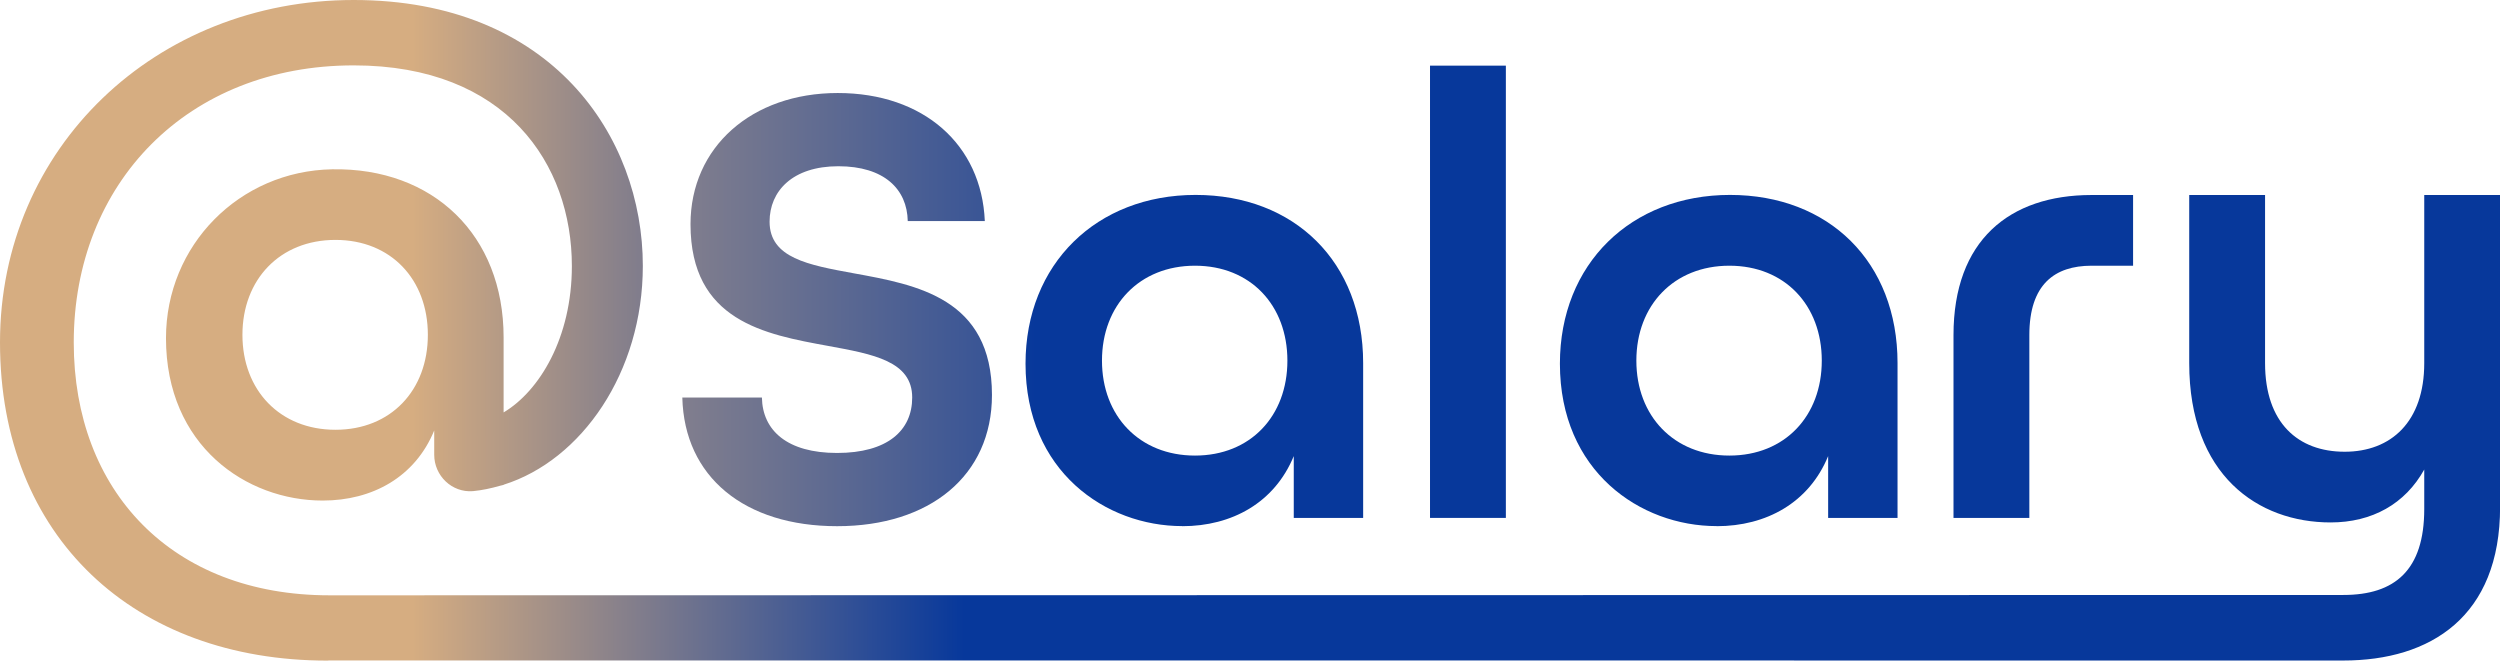
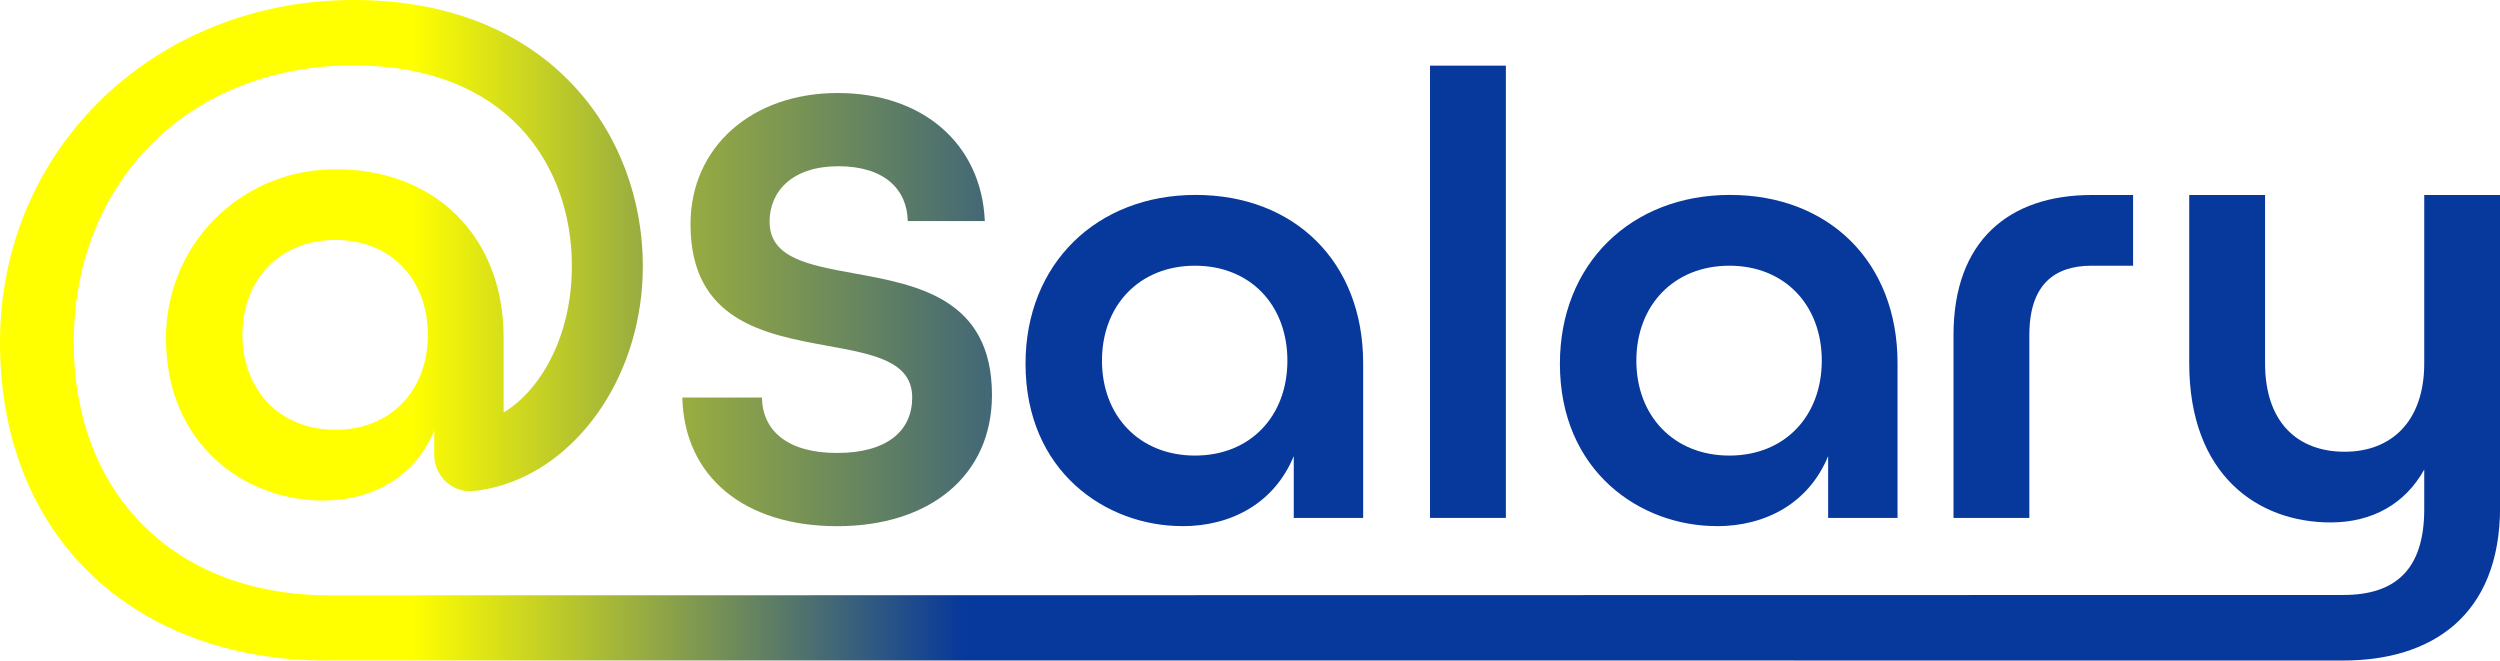
- <svg xmlns="http://www.w3.org/2000/svg" xmlns:xlink="http://www.w3.org/1999/xlink" id="Layer_2" data-name="Layer 2" viewBox="0 0 286.78 75.78">
+ <svg xmlns="http://www.w3.org/2000/svg" xmlns:xlink="http://www.w3.org/1999/xlink" data-name="Layer 2" viewBox="0 0 286.78 75.78">
  <defs>
-     <style>
-       .cls-1 {
-         fill: url(#linear-gradient-5);
-       }
- 
-       .cls-2 {
-         fill: url(#linear-gradient-6);
-       }
- 
-       .cls-3 {
-         fill: url(#linear-gradient-4);
-       }
- 
-       .cls-4 {
-         fill: url(#linear-gradient-3);
-       }
- 
-       .cls-5 {
-         fill: url(#linear-gradient-2);
-       }
- 
-       .cls-6 {
-         fill: url(#linear-gradient);
-       }
-     </style>
-     <linearGradient id="linear-gradient" x1="37.24" y1="35.52" x2="137.29" y2="35.52" gradientUnits="userSpaceOnUse">
-       <stop offset="0" stop-color="#d6af84" />
+     <linearGradient id="prefix__a" x1="37.24" y1="35.52" x2="137.29" y2="35.52" gradientUnits="userSpaceOnUse">
+       <stop offset="0" stop-color="yellow" />
      <stop offset="1" stop-color="#07389b" />
    </linearGradient>
-     <linearGradient id="linear-gradient-2" x1="18.77" y1="41.36" x2="118.82" y2="41.36" xlink:href="#linear-gradient" />
-     <linearGradient id="linear-gradient-3" x1="18.77" y1="33.47" x2="118.82" y2="33.47" xlink:href="#linear-gradient" />
-     <linearGradient id="linear-gradient-4" x1="18.77" y1="41.36" x2="118.82" y2="41.36" xlink:href="#linear-gradient" />
-     <linearGradient id="linear-gradient-5" x1="18.77" y1="40.89" x2="118.82" y2="40.89" xlink:href="#linear-gradient" />
-     <linearGradient id="linear-gradient-6" x1="47.28" y1="37.89" x2="110.58" y2="37.89" gradientUnits="userSpaceOnUse">
-       <stop offset="0" stop-color="#d6ad81" />
+     <linearGradient id="prefix__b" x1="18.77" y1="41.36" x2="118.82" y2="41.36" xlink:href="#prefix__a" />
+     <linearGradient id="prefix__c" x1="18.77" y1="33.47" x2="118.82" y2="33.47" xlink:href="#prefix__a" />
+     <linearGradient id="prefix__d" x1="18.77" y1="41.36" x2="118.82" y2="41.36" xlink:href="#prefix__a" />
+     <linearGradient id="prefix__e" x1="18.77" y1="40.89" x2="118.82" y2="40.89" xlink:href="#prefix__a" />
+     <linearGradient id="prefix__f" x1="47.28" y1="37.89" x2="110.58" y2="37.89" gradientUnits="userSpaceOnUse">
+       <stop offset="0" stop-color="yellow" />
      <stop offset="1" stop-color="#07389b" />
    </linearGradient>
  </defs>
-   <g id="Layer_1-2" data-name="Layer 1">
-     <g>
-       <path class="cls-6" d="M96.02,51.96c-5.7,0-8.55-2.56-8.62-6.36h-9.13c.22,9.13,7.16,14.76,17.76,14.76s17.76-5.77,17.76-15.05c0-11.11-8.62-12.64-15.86-13.96-5.19-.95-9.65-1.75-9.65-5.92,0-3.51,2.63-6.36,7.89-6.36s7.89,2.63,7.96,6.29h8.84c-.37-8.77-7.02-14.69-16.88-14.69s-16.88,6.21-16.88,15.05c0,11.11,8.55,12.64,15.78,13.96,5.19.95,9.65,1.75,9.65,5.92,0,3.8-2.85,6.36-8.62,6.36Z" />
-       <path class="cls-5" d="M135.62,60.36c5.7,0,10.59-2.7,12.79-8.04v7.09h7.96v-17.76c0-11.62-7.89-19.29-19.22-19.29s-19.51,7.89-19.51,19.36c0,12.35,9.21,18.63,17.98,18.63ZM137.08,30.48c6.36,0,10.6,4.53,10.6,10.89s-4.24,10.89-10.6,10.89-10.67-4.53-10.67-10.89,4.31-10.89,10.67-10.89Z" />
-       <rect class="cls-4" x="164.04" y="7.53" width="8.7" height="51.88" />
-       <path class="cls-3" d="M196.92,60.36c5.7,0,10.6-2.7,12.79-8.04v7.09h7.96v-17.76c0-11.62-7.89-19.29-19.22-19.29s-19.51,7.89-19.51,19.36c0,12.35,9.21,18.63,17.98,18.63ZM198.38,30.48c6.36,0,10.6,4.53,10.6,10.89s-4.24,10.89-10.6,10.89-10.67-4.53-10.67-10.89,4.31-10.89,10.67-10.89Z" />
-       <path class="cls-1" d="M232.79,38.44c0-5.83,2.91-7.95,7.12-7.96h4.78v-8.11h-4.78c-9.41.01-15.82,5.2-15.82,16.07v20.97h8.7v-20.97Z" />
-       <path class="cls-2" d="M278.09,22.37v19.29c0,6.72-3.8,10.16-9.13,10.16s-9.13-3.29-9.13-10.16v-19.29h-8.7v19.29c0,12.86,7.89,18.27,16.22,18.27,4.75,0,8.55-2.12,10.74-6.07v4.53c0,7.01-3.36,9.86-9.28,9.86l-231.02.04h0c-18.09,0-29.33-11.98-29.33-29,0-18.29,13.06-31.79,32.11-31.79,17.54,0,25.03,11.35,25.03,23.02,0,8.24-3.73,14.35-7.83,16.79v-8.6c0-11.77-8.1-19.49-19.66-19.29-10.66.19-19.07,8.71-19.07,19.37,0,12.34,9.21,18.63,17.98,18.63,5.7,0,10.6-2.7,12.79-8.04v2.79c0,2.4,2.03,4.36,4.43,4.17,0,0,0,0,.01,0,1.05-.1,2.07-.32,3.08-.61l.45-.11v-.02c8.92-2.81,15.96-12.87,15.96-25.1C73.74,15.63,63.25,0,40.57,0S0,16.92,0,39.28s15.42,36.5,37.56,36.5c.07,0,.15-.01.22-.02h0s231.03.01,231.03.01c10.01,0,17.98-5.04,17.98-17.61V22.37h-8.7ZM38.48,49.3c-6.36,0-10.67-4.53-10.67-10.89s4.31-10.89,10.67-10.89,10.6,4.53,10.6,10.89-4.24,10.89-10.6,10.89Z" />
-     </g>
+   <g data-name="Layer 1">
+     <path d="M96.02 51.96c-5.7 0-8.55-2.56-8.62-6.36h-9.13c.22 9.13 7.16 14.76 17.76 14.76s17.76-5.77 17.76-15.05c0-11.11-8.62-12.64-15.86-13.96-5.19-.95-9.65-1.75-9.65-5.92 0-3.51 2.63-6.36 7.89-6.36s7.89 2.63 7.96 6.29h8.84c-.37-8.77-7.02-14.69-16.88-14.69s-16.88 6.21-16.88 15.05c0 11.11 8.55 12.64 15.78 13.96 5.19.95 9.65 1.75 9.65 5.92 0 3.8-2.85 6.36-8.62 6.36z" fill="url(#prefix__a)" />
+     <path d="M135.62 60.36c5.7 0 10.59-2.7 12.79-8.04v7.09h7.96V41.65c0-11.62-7.89-19.29-19.22-19.29s-19.51 7.89-19.51 19.36c0 12.35 9.21 18.63 17.98 18.63zm1.46-29.88c6.36 0 10.6 4.53 10.6 10.89s-4.24 10.89-10.6 10.89-10.67-4.53-10.67-10.89 4.31-10.89 10.67-10.89z" fill="url(#prefix__b)" />
+     <path fill="url(#prefix__c)" d="M164.04 7.53h8.7v51.88h-8.7z" />
+     <path d="M196.92 60.36c5.7 0 10.6-2.7 12.79-8.04v7.09h7.96V41.65c0-11.62-7.89-19.29-19.22-19.29s-19.51 7.89-19.51 19.36c0 12.35 9.21 18.63 17.98 18.63zm1.46-29.88c6.36 0 10.6 4.53 10.6 10.89s-4.24 10.89-10.6 10.89-10.67-4.53-10.67-10.89 4.31-10.89 10.67-10.89z" fill="url(#prefix__d)" />
+     <path d="M232.79 38.44c0-5.83 2.91-7.95 7.12-7.96h4.78v-8.11h-4.78c-9.41.01-15.82 5.2-15.82 16.07v20.97h8.7V38.44z" fill="url(#prefix__e)" />
+     <path d="M278.09 22.37v19.29c0 6.72-3.8 10.16-9.13 10.16s-9.13-3.29-9.13-10.16V22.37h-8.7v19.29c0 12.86 7.89 18.27 16.22 18.27 4.75 0 8.55-2.12 10.74-6.07v4.53c0 7.01-3.36 9.86-9.28 9.86l-231.02.04c-18.09 0-29.33-11.98-29.33-29C8.46 21 21.52 7.5 40.57 7.5c17.54 0 25.03 11.35 25.03 23.02 0 8.24-3.73 14.35-7.83 16.79v-8.6c0-11.77-8.1-19.49-19.66-19.29-10.66.19-19.07 8.71-19.07 19.37 0 12.34 9.21 18.63 17.98 18.63 5.7 0 10.6-2.7 12.79-8.04v2.79c0 2.4 2.03 4.36 4.43 4.17h.01c1.05-.1 2.07-.32 3.08-.61l.45-.11v-.02c8.92-2.81 15.96-12.87 15.96-25.1C73.74 15.63 63.25 0 40.57 0S0 16.92 0 39.28s15.42 36.5 37.56 36.5c.07 0 .15-.01.22-.02s231.03.01 231.03.01c10.01 0 17.98-5.04 17.98-17.61V22.37h-8.7zM38.48 49.3c-6.36 0-10.67-4.53-10.67-10.89s4.31-10.89 10.67-10.89 10.6 4.53 10.6 10.89-4.24 10.89-10.6 10.89z" fill="url(#prefix__f)" />
  </g>
</svg>
